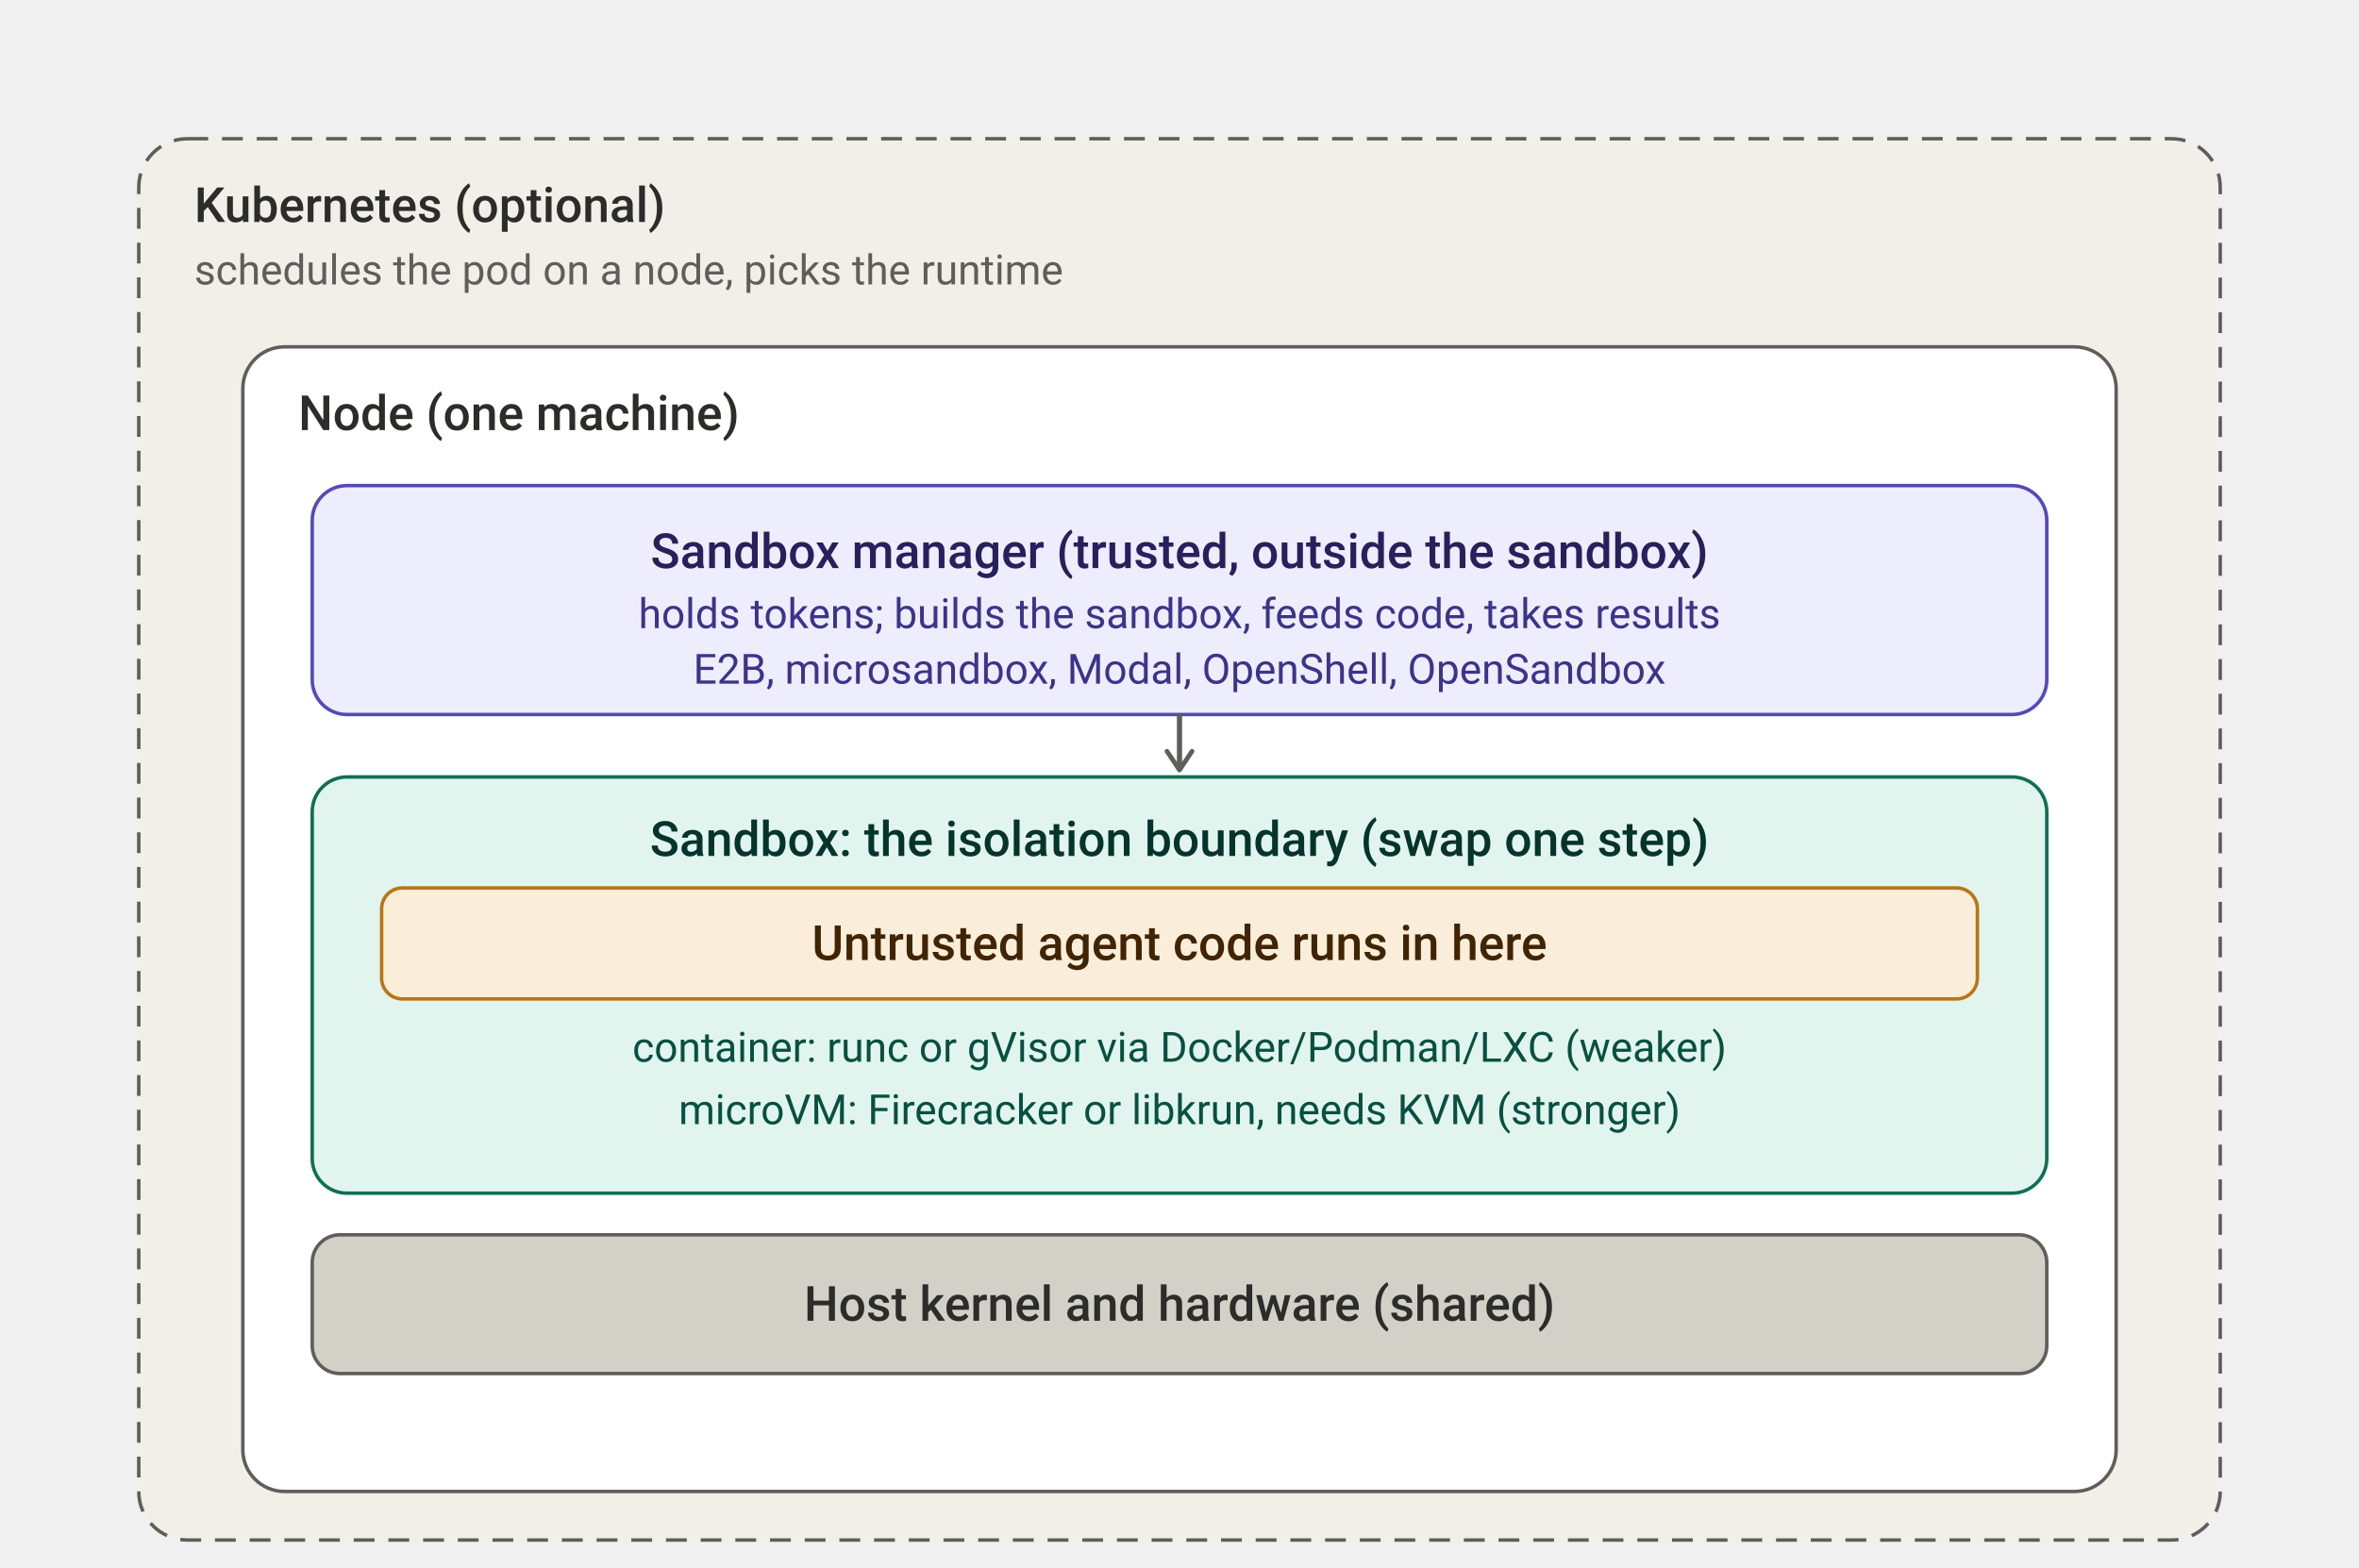
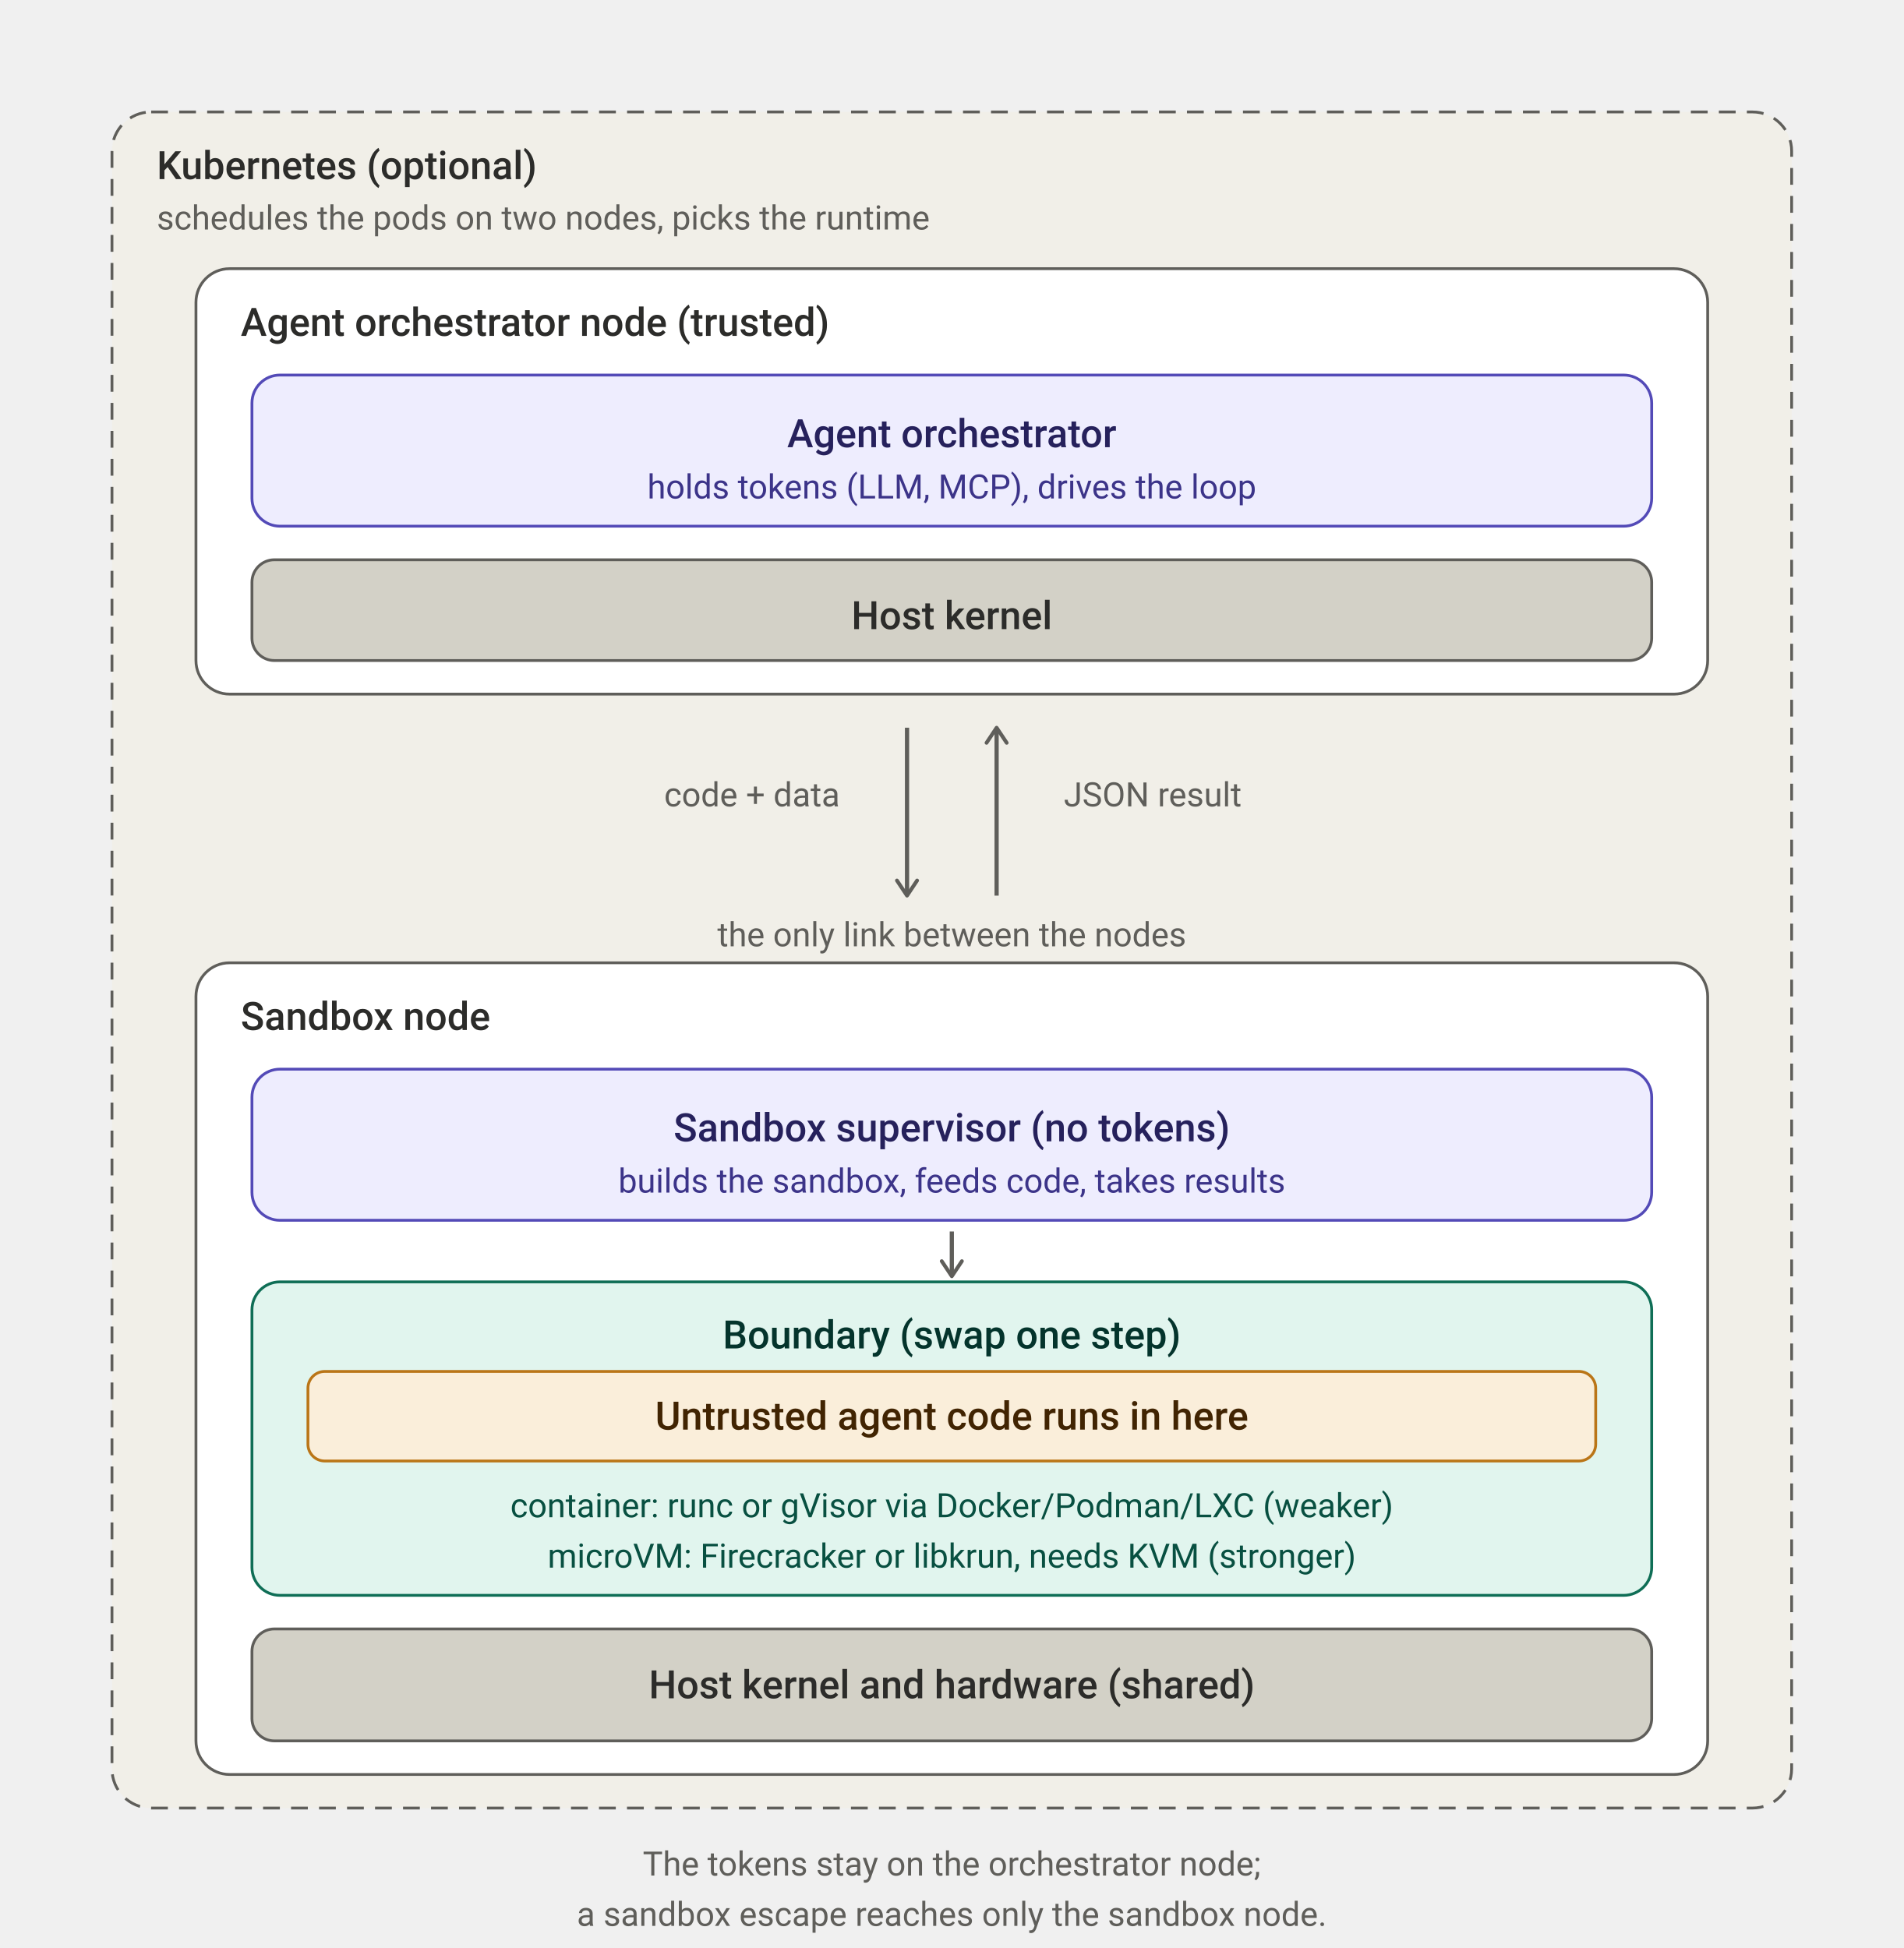
- <svg xmlns="http://www.w3.org/2000/svg" width="680" height="452" viewBox="0 0 680 452" role="img" font-family="-apple-system, BlinkMacSystemFont, Segoe UI, Roboto, Helvetica, Arial, sans-serif">
+ <svg xmlns="http://www.w3.org/2000/svg" width="680" height="696" viewBox="0 0 680 696" role="img" font-family="-apple-system, BlinkMacSystemFont, Segoe UI, Roboto, Helvetica, Arial, sans-serif">
  <defs>
    <marker id="arrow" viewBox="0 0 10 10" refX="8" refY="5" markerWidth="6" markerHeight="6" orient="auto-start-reverse">
      <path d="M2 1L8 5L2 9" fill="none" stroke="#5F5E5A" stroke-width="1.5" stroke-linecap="round" stroke-linejoin="round" />
    </marker>
  </defs>
-   <rect x="40" y="40" width="600" height="404" rx="14" fill="#F1EFE8" stroke="#5F5E5A" stroke-width="1" stroke-dasharray="6 4" />
+   <rect x="40" y="40" width="600" height="606" rx="14" fill="#F1EFE8" stroke="#5F5E5A" stroke-width="1" stroke-dasharray="6 4" />
  <text x="56" y="64" font-size="14" font-weight="500" fill="#2C2C2A">Kubernetes (optional)</text>
-   <text x="56" y="82" font-size="12" fill="#5F5E5A">schedules the pod on a node, picks the runtime</text>
-   <rect x="70" y="100" width="540" height="330" rx="12" fill="#FFFFFF" stroke="#5F5E5A" stroke-width="1" />
-   <text x="86" y="124" font-size="14" font-weight="500" fill="#2C2C2A">Node (one machine)</text>
-   <rect x="90" y="140" width="500" height="66" rx="10" fill="#EEEDFE" stroke="#534AB7" stroke-width="1" />
-   <text x="340" y="159" font-size="14" font-weight="500" fill="#26215C" text-anchor="middle" dominant-baseline="central">Sandbox manager (trusted, outside the sandbox)</text>
-   <text x="340" y="177" font-size="12" fill="#3C3489" text-anchor="middle" dominant-baseline="central">holds tokens; builds the sandbox, feeds code, takes results</text>
-   <text x="340" y="193" font-size="12" fill="#3C3489" text-anchor="middle" dominant-baseline="central">E2B, microsandbox, Modal, OpenShell, OpenSandbox</text>
-   <line x1="340" y1="206" x2="340" y2="222" stroke="#5F5E5A" stroke-width="1.5" marker-end="url(#arrow)" />
-   <rect x="90" y="224" width="500" height="120" rx="10" fill="#E1F5EE" stroke="#0F6E56" stroke-width="1" />
-   <text x="340" y="242" font-size="14" font-weight="500" fill="#04342C" text-anchor="middle" dominant-baseline="central">Sandbox: the isolation boundary (swap one step)</text>
-   <rect x="110" y="256" width="460" height="32" rx="6" fill="#FAEEDA" stroke="#BA7517" stroke-width="1" />
-   <text x="340" y="272" font-size="14" font-weight="500" fill="#412402" text-anchor="middle" dominant-baseline="central">Untrusted agent code runs in here</text>
-   <text x="340" y="302" font-size="12" fill="#085041" text-anchor="middle" dominant-baseline="central">container: runc or gVisor via Docker/Podman/LXC (weaker)</text>
-   <text x="340" y="320" font-size="12" fill="#085041" text-anchor="middle" dominant-baseline="central">microVM: Firecracker or libkrun, needs KVM (stronger)</text>
-   <rect x="90" y="356" width="500" height="40" rx="8" fill="#D3D1C7" stroke="#5F5E5A" stroke-width="1" />
-   <text x="340" y="376" font-size="14" font-weight="500" fill="#2C2C2A" text-anchor="middle" dominant-baseline="central">Host kernel and hardware (shared)</text>
+   <text x="56" y="82" font-size="12" fill="#5F5E5A">schedules the pods on two nodes, picks the runtime</text>
+   <rect x="70" y="96" width="540" height="152" rx="12" fill="#FFFFFF" stroke="#5F5E5A" stroke-width="1" />
+   <text x="86" y="120" font-size="14" font-weight="500" fill="#2C2C2A">Agent orchestrator node (trusted)</text>
+   <rect x="90" y="134" width="500" height="54" rx="10" fill="#EEEDFE" stroke="#534AB7" stroke-width="1" />
+   <text x="340" y="155" font-size="14" font-weight="500" fill="#26215C" text-anchor="middle" dominant-baseline="central">Agent orchestrator</text>
+   <text x="340" y="174" font-size="12" fill="#3C3489" text-anchor="middle" dominant-baseline="central">holds tokens (LLM, MCP), drives the loop</text>
+   <rect x="90" y="200" width="500" height="36" rx="8" fill="#D3D1C7" stroke="#5F5E5A" stroke-width="1" />
+   <text x="340" y="220" font-size="14" font-weight="500" fill="#2C2C2A" text-anchor="middle" dominant-baseline="central">Host kernel</text>
+   <line x1="324" y1="260" x2="324" y2="320" stroke="#5F5E5A" stroke-width="1.5" marker-end="url(#arrow)" />
+   <line x1="356" y1="320" x2="356" y2="260" stroke="#5F5E5A" stroke-width="1.5" marker-end="url(#arrow)" />
+   <text x="300" y="284" font-size="12" fill="#5F5E5A" text-anchor="end" dominant-baseline="central">code + data</text>
+   <text x="380" y="284" font-size="12" fill="#5F5E5A" text-anchor="start" dominant-baseline="central">JSON result</text>
+   <text x="340" y="334" font-size="12" fill="#5F5E5A" text-anchor="middle" dominant-baseline="central">the only link between the nodes</text>
+   <rect x="70" y="344" width="540" height="290" rx="12" fill="#FFFFFF" stroke="#5F5E5A" stroke-width="1" />
+   <text x="86" y="368" font-size="14" font-weight="500" fill="#2C2C2A">Sandbox node</text>
+   <rect x="90" y="382" width="500" height="54" rx="10" fill="#EEEDFE" stroke="#534AB7" stroke-width="1" />
+   <text x="340" y="403" font-size="14" font-weight="500" fill="#26215C" text-anchor="middle" dominant-baseline="central">Sandbox supervisor (no tokens)</text>
+   <text x="340" y="422" font-size="12" fill="#3C3489" text-anchor="middle" dominant-baseline="central">builds the sandbox, feeds code, takes results</text>
+   <line x1="340" y1="440" x2="340" y2="456" stroke="#5F5E5A" stroke-width="1.5" marker-end="url(#arrow)" />
+   <rect x="90" y="458" width="500" height="112" rx="10" fill="#E1F5EE" stroke="#0F6E56" stroke-width="1" />
+   <text x="340" y="477" font-size="14" font-weight="500" fill="#04342C" text-anchor="middle" dominant-baseline="central">Boundary (swap one step)</text>
+   <rect x="110" y="490" width="460" height="32" rx="6" fill="#FAEEDA" stroke="#BA7517" stroke-width="1" />
+   <text x="340" y="506" font-size="14" font-weight="500" fill="#412402" text-anchor="middle" dominant-baseline="central">Untrusted agent code runs in here</text>
+   <text x="340" y="538" font-size="12" fill="#085041" text-anchor="middle" dominant-baseline="central">container: runc or gVisor via Docker/Podman/LXC (weaker)</text>
+   <text x="340" y="556" font-size="12" fill="#085041" text-anchor="middle" dominant-baseline="central">microVM: Firecracker or libkrun, needs KVM (stronger)</text>
+   <rect x="90" y="582" width="500" height="40" rx="8" fill="#D3D1C7" stroke="#5F5E5A" stroke-width="1" />
+   <text x="340" y="602" font-size="14" font-weight="500" fill="#2C2C2A" text-anchor="middle" dominant-baseline="central">Host kernel and hardware (shared)</text>
+   <text x="340" y="666" font-size="12" fill="#5F5E5A" text-anchor="middle" dominant-baseline="central">The tokens stay on the orchestrator node;</text>
+   <text x="340" y="684" font-size="12" fill="#5F5E5A" text-anchor="middle" dominant-baseline="central">a sandbox escape reaches only the sandbox node.</text>
</svg>
